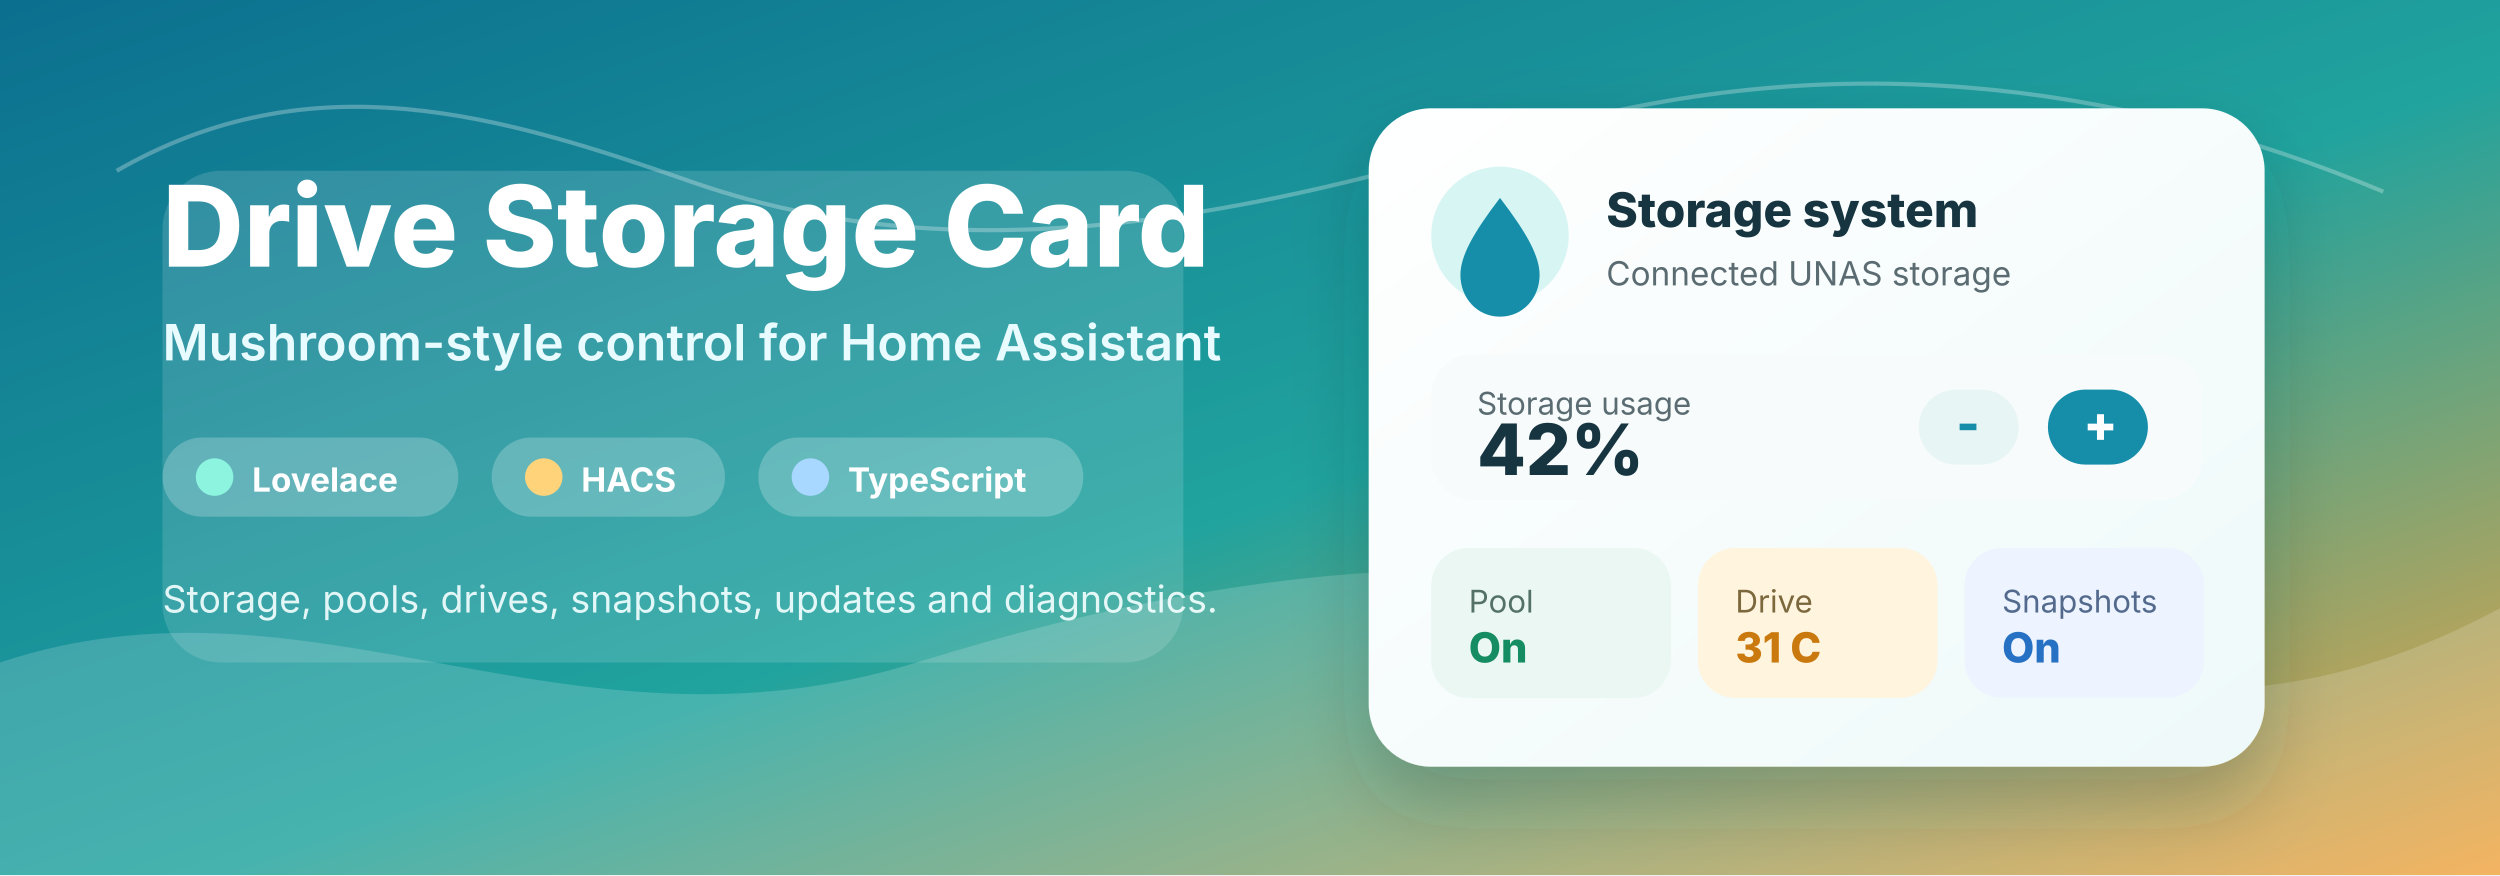
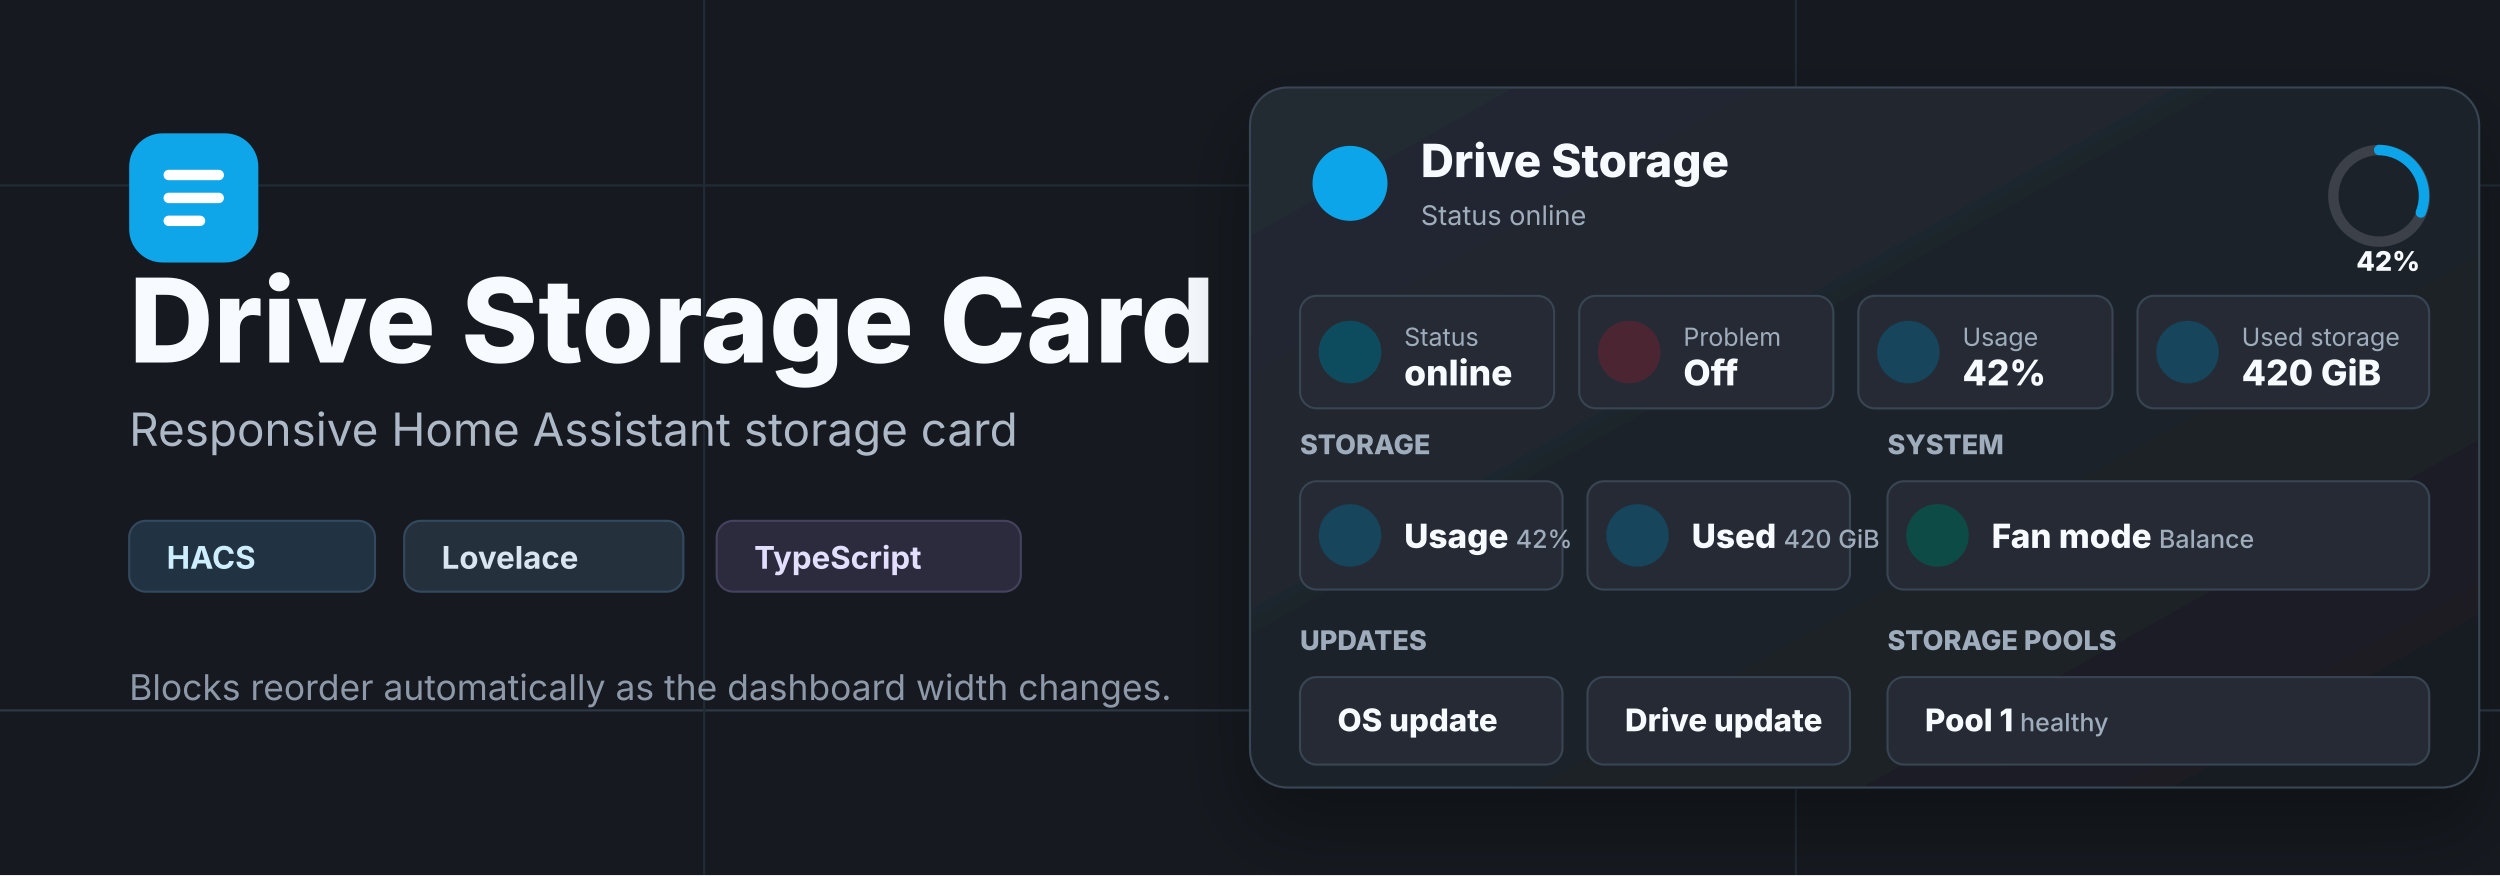
<svg xmlns="http://www.w3.org/2000/svg" width="1200" height="420" viewBox="0 0 1200 420" role="img" aria-labelledby="title desc">
  <defs>
-     <linearGradient id="bg" x1="0" x2="1" y1="0" y2="1">
-       <stop offset="0" stop-color="#0b6f8f" />
-       <stop offset="0.54" stop-color="#20a39e" />
-       <stop offset="1" stop-color="#f2a541" />
+     <linearGradient id="surface" x1="0" x2="1" y1="0" y2="1">
+       <stop offset="0" stop-color="#242a33" />
+       <stop offset="1" stop-color="#181c22" />
    </linearGradient>
-     <linearGradient id="panel" x1="0" x2="1" y1="0" y2="1">
-       <stop offset="0" stop-color="#ffffff" />
-       <stop offset="1" stop-color="#eef9f9" />
-     </linearGradient>
-     <filter id="shadow" x="-20%" y="-20%" width="140%" height="150%" color-interpolation-filters="sRGB">
-       <feDropShadow dx="0" dy="18" stdDeviation="18" flood-color="#05303a" flood-opacity="0.24" />
+     <filter id="shadow" x="-10%" y="-12%" width="120%" height="130%" color-interpolation-filters="sRGB">
+       <feDropShadow dx="0" dy="18" stdDeviation="18" flood-color="#05080c" flood-opacity="0.34" />
    </filter>
  </defs>
-   <rect width="1200" height="420" rx="0" fill="url(#bg)" />
-   <path d="M0 318 C150 268 272 370 440 318 C620 262 765 258 930 310 C1046 347 1125 332 1200 292 L1200 420 L0 420 Z" fill="#ffffff" opacity="0.17" />
-   <path d="M56 82 C150 28 240 55 334 88 C468 134 606 101 733 64 C877 22 1015 38 1144 92" fill="none" stroke="#ffffff" stroke-width="2" opacity="0.28" />
-   <g transform="translate(78 82)">
-     <rect x="0" y="0" width="490" height="236" rx="28" fill="#ffffff" opacity="0.14" />
-     <text x="0" y="46" font-family="Inter, Segoe UI, Arial, sans-serif" font-size="54" font-weight="800" fill="#ffffff">Drive Storage Card</text>
-     <text x="0" y="91" font-family="Inter, Segoe UI, Arial, sans-serif" font-size="24" font-weight="600" fill="#e8fbff">Mushroom-style control for Home Assistant</text>
-     <g transform="translate(0 128)">
-       <rect x="0" y="0" width="142" height="38" rx="19" fill="#ffffff" opacity="0.22" />
-       <circle cx="25" cy="19" r="9" fill="#8df4df" />
-       <text x="43" y="26" font-family="Inter, Segoe UI, Arial, sans-serif" font-size="16" font-weight="700" fill="#ffffff">Lovelace</text>
-       <rect x="158" y="0" width="112" height="38" rx="19" fill="#ffffff" opacity="0.22" />
-       <circle cx="183" cy="19" r="9" fill="#ffd37a" />
-       <text x="201" y="26" font-family="Inter, Segoe UI, Arial, sans-serif" font-size="16" font-weight="700" fill="#ffffff">HACS</text>
-       <rect x="286" y="0" width="156" height="38" rx="19" fill="#ffffff" opacity="0.22" />
-       <circle cx="311" cy="19" r="9" fill="#a8d8ff" />
-       <text x="329" y="26" font-family="Inter, Segoe UI, Arial, sans-serif" font-size="16" font-weight="700" fill="#ffffff">TypeScript</text>
+   <rect width="1200" height="420" fill="#161a20" />
+   <path d="M0 341 H1200" stroke="#2f3947" stroke-width="1" />
+   <path d="M0 89 H1200" stroke="#222b35" stroke-width="1" />
+   <path d="M338 0 V420" stroke="#222b35" stroke-width="1" />
+   <path d="M862 0 V420" stroke="#222b35" stroke-width="1" />
+   <g transform="translate(62 64)">
+     <rect x="0" y="0" width="62" height="62" rx="16" fill="#0ea5e9" />
+     <path d="M19 20 H43 M19 31 H43 M19 42 H34" stroke="#ffffff" stroke-width="5" stroke-linecap="round" />
+     <text x="0" y="110" font-family="Inter, Segoe UI, Arial, sans-serif" font-size="56" font-weight="800" fill="#f7fbff">Drive Storage Card</text>
+     <text x="0" y="150" font-family="Inter, Segoe UI, Arial, sans-serif" font-size="22" fill="#aeb9c8">Responsive Home Assistant storage card</text>
+     <g transform="translate(0 186)" font-family="Inter, Segoe UI, Arial, sans-serif" font-size="15" font-weight="700">
+       <rect x="0" y="0" width="118" height="34" rx="8" fill="#213243" stroke="#34495e" />
+       <text x="18" y="23" fill="#cdeeff">HACS</text>
+       <rect x="132" y="0" width="134" height="34" rx="8" fill="#24313c" stroke="#34495e" />
+       <text x="150" y="23" fill="#d9e5f0">Lovelace</text>
+       <rect x="282" y="0" width="146" height="34" rx="8" fill="#2c2b3d" stroke="#45425d" />
+       <text x="300" y="23" fill="#e3defe">TypeScript</text>
    </g>
-     <text x="0" y="212" font-family="Inter, Segoe UI, Arial, sans-serif" font-size="18" fill="#f4ffff" opacity="0.9">Storage, pools, drives, snapshots, updates and diagnostics.</text>
+     <text x="0" y="272" font-family="Inter, Segoe UI, Arial, sans-serif" font-size="17" fill="#8d99a8">Blocks reorder automatically as the dashboard width changes.</text>
  </g>
-   <g transform="translate(657 52)" filter="url(#shadow)">
-     <rect x="0" y="0" width="430" height="316" rx="30" fill="url(#panel)" />
-     <g transform="translate(30 28)">
-       <circle cx="33" cy="33" r="33" fill="#d7f5f3" />
-       <path d="M33 15 C46 32 52 43 52 52 C52 63 44 72 33 72 C22 72 14 63 14 52 C14 43 20 32 33 15 Z" fill="#168eaa" />
-       <text x="84" y="29" font-family="Inter, Segoe UI, Arial, sans-serif" font-size="23" font-weight="800" fill="#16343f">Storage system</text>
-       <text x="84" y="57" font-family="Inter, Segoe UI, Arial, sans-serif" font-size="16" fill="#5a6c72">Connected UNAS storage</text>
-       <rect x="0" y="90" width="370" height="70" rx="20" fill="#f7fbfb" />
-       <text x="22" y="119" font-family="Inter, Segoe UI, Arial, sans-serif" font-size="15" fill="#5a6c72">Storage usage</text>
-       <text x="22" y="148" font-family="Inter, Segoe UI, Arial, sans-serif" font-size="34" font-weight="800" fill="#16343f">42%</text>
-       <rect x="234" y="107" width="48" height="36" rx="18" fill="#e8f5f5" />
-       <text x="252" y="132" font-family="Inter, Segoe UI, Arial, sans-serif" font-size="24" font-weight="800" fill="#168eaa">-</text>
-       <rect x="296" y="107" width="48" height="36" rx="18" fill="#168eaa" />
-       <text x="313" y="132" font-family="Inter, Segoe UI, Arial, sans-serif" font-size="24" font-weight="800" fill="#ffffff">+</text>
-       <g transform="translate(0 183)">
-         <rect x="0" y="0" width="115" height="72" rx="18" fill="#eaf7f3" />
-         <text x="18" y="31" font-family="Inter, Segoe UI, Arial, sans-serif" font-size="15" fill="#527166">Pool</text>
-         <text x="18" y="55" font-family="Inter, Segoe UI, Arial, sans-serif" font-size="20" font-weight="800" fill="#198c64">On</text>
-         <rect x="128" y="0" width="115" height="72" rx="18" fill="#fff4dd" />
-         <text x="146" y="31" font-family="Inter, Segoe UI, Arial, sans-serif" font-size="15" fill="#7b673d">Drive</text>
-         <text x="146" y="55" font-family="Inter, Segoe UI, Arial, sans-serif" font-size="20" font-weight="800" fill="#c9790d">31 C</text>
-         <rect x="256" y="0" width="115" height="72" rx="18" fill="#edf4ff" />
-         <text x="274" y="31" font-family="Inter, Segoe UI, Arial, sans-serif" font-size="15" fill="#536b8d">Snapshots</text>
-         <text x="274" y="55" font-family="Inter, Segoe UI, Arial, sans-serif" font-size="20" font-weight="800" fill="#2771c4">On</text>
+   <g transform="translate(600 42)" filter="url(#shadow)">
+     <rect x="0" y="0" width="590" height="336" rx="18" fill="url(#surface)" stroke="#394453" />
+     <g transform="translate(24 22)">
+       <circle cx="24" cy="24" r="18" fill="#0ea5e9" />
+       <text x="58" y="21" font-family="Inter, Segoe UI, Arial, sans-serif" font-size="22" font-weight="800" fill="#f7fbff">Drive Storage</text>
+       <text x="58" y="44" font-family="Inter, Segoe UI, Arial, sans-serif" font-size="13" fill="#9eacbb">Status online</text>
+       <g transform="translate(490 2)">
+         <circle cx="28" cy="28" r="22" fill="none" stroke="#3a404a" stroke-width="5" />
+         <path d="M28 6 A22 22 0 0 1 48 36" fill="none" stroke="#0ea5e9" stroke-width="5" stroke-linecap="round" />
+         <text x="17" y="64" font-family="Inter, Segoe UI, Arial, sans-serif" font-size="13" font-weight="800" fill="#f7fbff">42%</text>
      </g>
+     </g>
+     <g transform="translate(24 100)" font-family="Inter, Segoe UI, Arial, sans-serif">
+       <g>
+         <rect x="0" y="0" width="122" height="54" rx="8" fill="#252c36" stroke="#394453" />
+         <circle cx="24" cy="27" r="15" fill="#114c5f" />
+         <text x="50" y="24" font-size="12" fill="#9eacbb">Status</text>
+         <text x="50" y="43" font-size="17" font-weight="800" fill="#f7fbff">online</text>
+       </g>
+       <g transform="translate(134 0)">
+         <rect x="0" y="0" width="122" height="54" rx="8" fill="#252c36" stroke="#394453" />
+         <circle cx="24" cy="27" r="15" fill="#4b2632" />
+         <text x="50" y="24" font-size="12" fill="#9eacbb">Problem</text>
+         <text x="50" y="43" font-size="17" font-weight="800" fill="#f7fbff">Off</text>
+       </g>
+       <g transform="translate(268 0)">
+         <rect x="0" y="0" width="122" height="54" rx="8" fill="#252c36" stroke="#394453" />
+         <circle cx="24" cy="27" r="15" fill="#13445b" />
+         <text x="50" y="24" font-size="12" fill="#9eacbb">Usage</text>
+         <text x="50" y="43" font-size="17" font-weight="800" fill="#f7fbff">42%</text>
+       </g>
+       <g transform="translate(402 0)">
+         <rect x="0" y="0" width="140" height="54" rx="8" fill="#252c36" stroke="#394453" />
+         <circle cx="24" cy="27" r="15" fill="#13445b" />
+         <text x="50" y="24" font-size="12" fill="#9eacbb">Used storage</text>
+         <text x="50" y="43" font-size="17" font-weight="800" fill="#f7fbff">420 GiB</text>
+       </g>
+     </g>
+     <g transform="translate(24 176)" font-family="Inter, Segoe UI, Arial, sans-serif">
+       <text x="0" y="0" font-size="13" font-weight="800" fill="#9eacbb">STORAGE</text>
+       <text x="282" y="0" font-size="13" font-weight="800" fill="#9eacbb">SYSTEM</text>
+       <rect x="0" y="13" width="126" height="52" rx="8" fill="#252c36" stroke="#394453" />
+       <circle cx="24" cy="39" r="15" fill="#13445b" />
+       <text x="50" y="45" font-size="16" font-weight="800" fill="#f7fbff">Usage <tspan font-size="12" font-weight="500" fill="#9eacbb">42%</tspan>
+       </text>
+       <rect x="138" y="13" width="126" height="52" rx="8" fill="#252c36" stroke="#394453" />
+       <circle cx="162" cy="39" r="15" fill="#13445b" />
+       <text x="188" y="45" font-size="16" font-weight="800" fill="#f7fbff">Used <tspan font-size="12" font-weight="500" fill="#9eacbb">420 GiB</tspan>
+       </text>
+       <rect x="282" y="13" width="260" height="52" rx="8" fill="#252c36" stroke="#394453" />
+       <circle cx="306" cy="39" r="15" fill="#0f4b46" />
+       <text x="332" y="45" font-size="16" font-weight="800" fill="#f7fbff">Fan mode <tspan font-size="12" font-weight="500" fill="#9eacbb">Balance</tspan>
+       </text>
+     </g>
+     <g transform="translate(24 270)" font-family="Inter, Segoe UI, Arial, sans-serif">
+       <text x="0" y="0" font-size="13" font-weight="800" fill="#9eacbb">UPDATES</text>
+       <text x="282" y="0" font-size="13" font-weight="800" fill="#9eacbb">STORAGE POOLS</text>
+       <rect x="0" y="13" width="126" height="42" rx="8" fill="#252c36" stroke="#394453" />
+       <text x="18" y="39" font-size="15" font-weight="800" fill="#f7fbff">OS update</text>
+       <rect x="138" y="13" width="126" height="42" rx="8" fill="#252c36" stroke="#394453" />
+       <text x="156" y="39" font-size="15" font-weight="800" fill="#f7fbff">Drive update</text>
+       <rect x="282" y="13" width="260" height="42" rx="8" fill="#252c36" stroke="#394453" />
+       <text x="300" y="39" font-size="15" font-weight="800" fill="#f7fbff">Pool 1 <tspan font-size="12" font-weight="500" fill="#9eacbb">healthy</tspan>
+       </text>
    </g>
  </g>
</svg>
